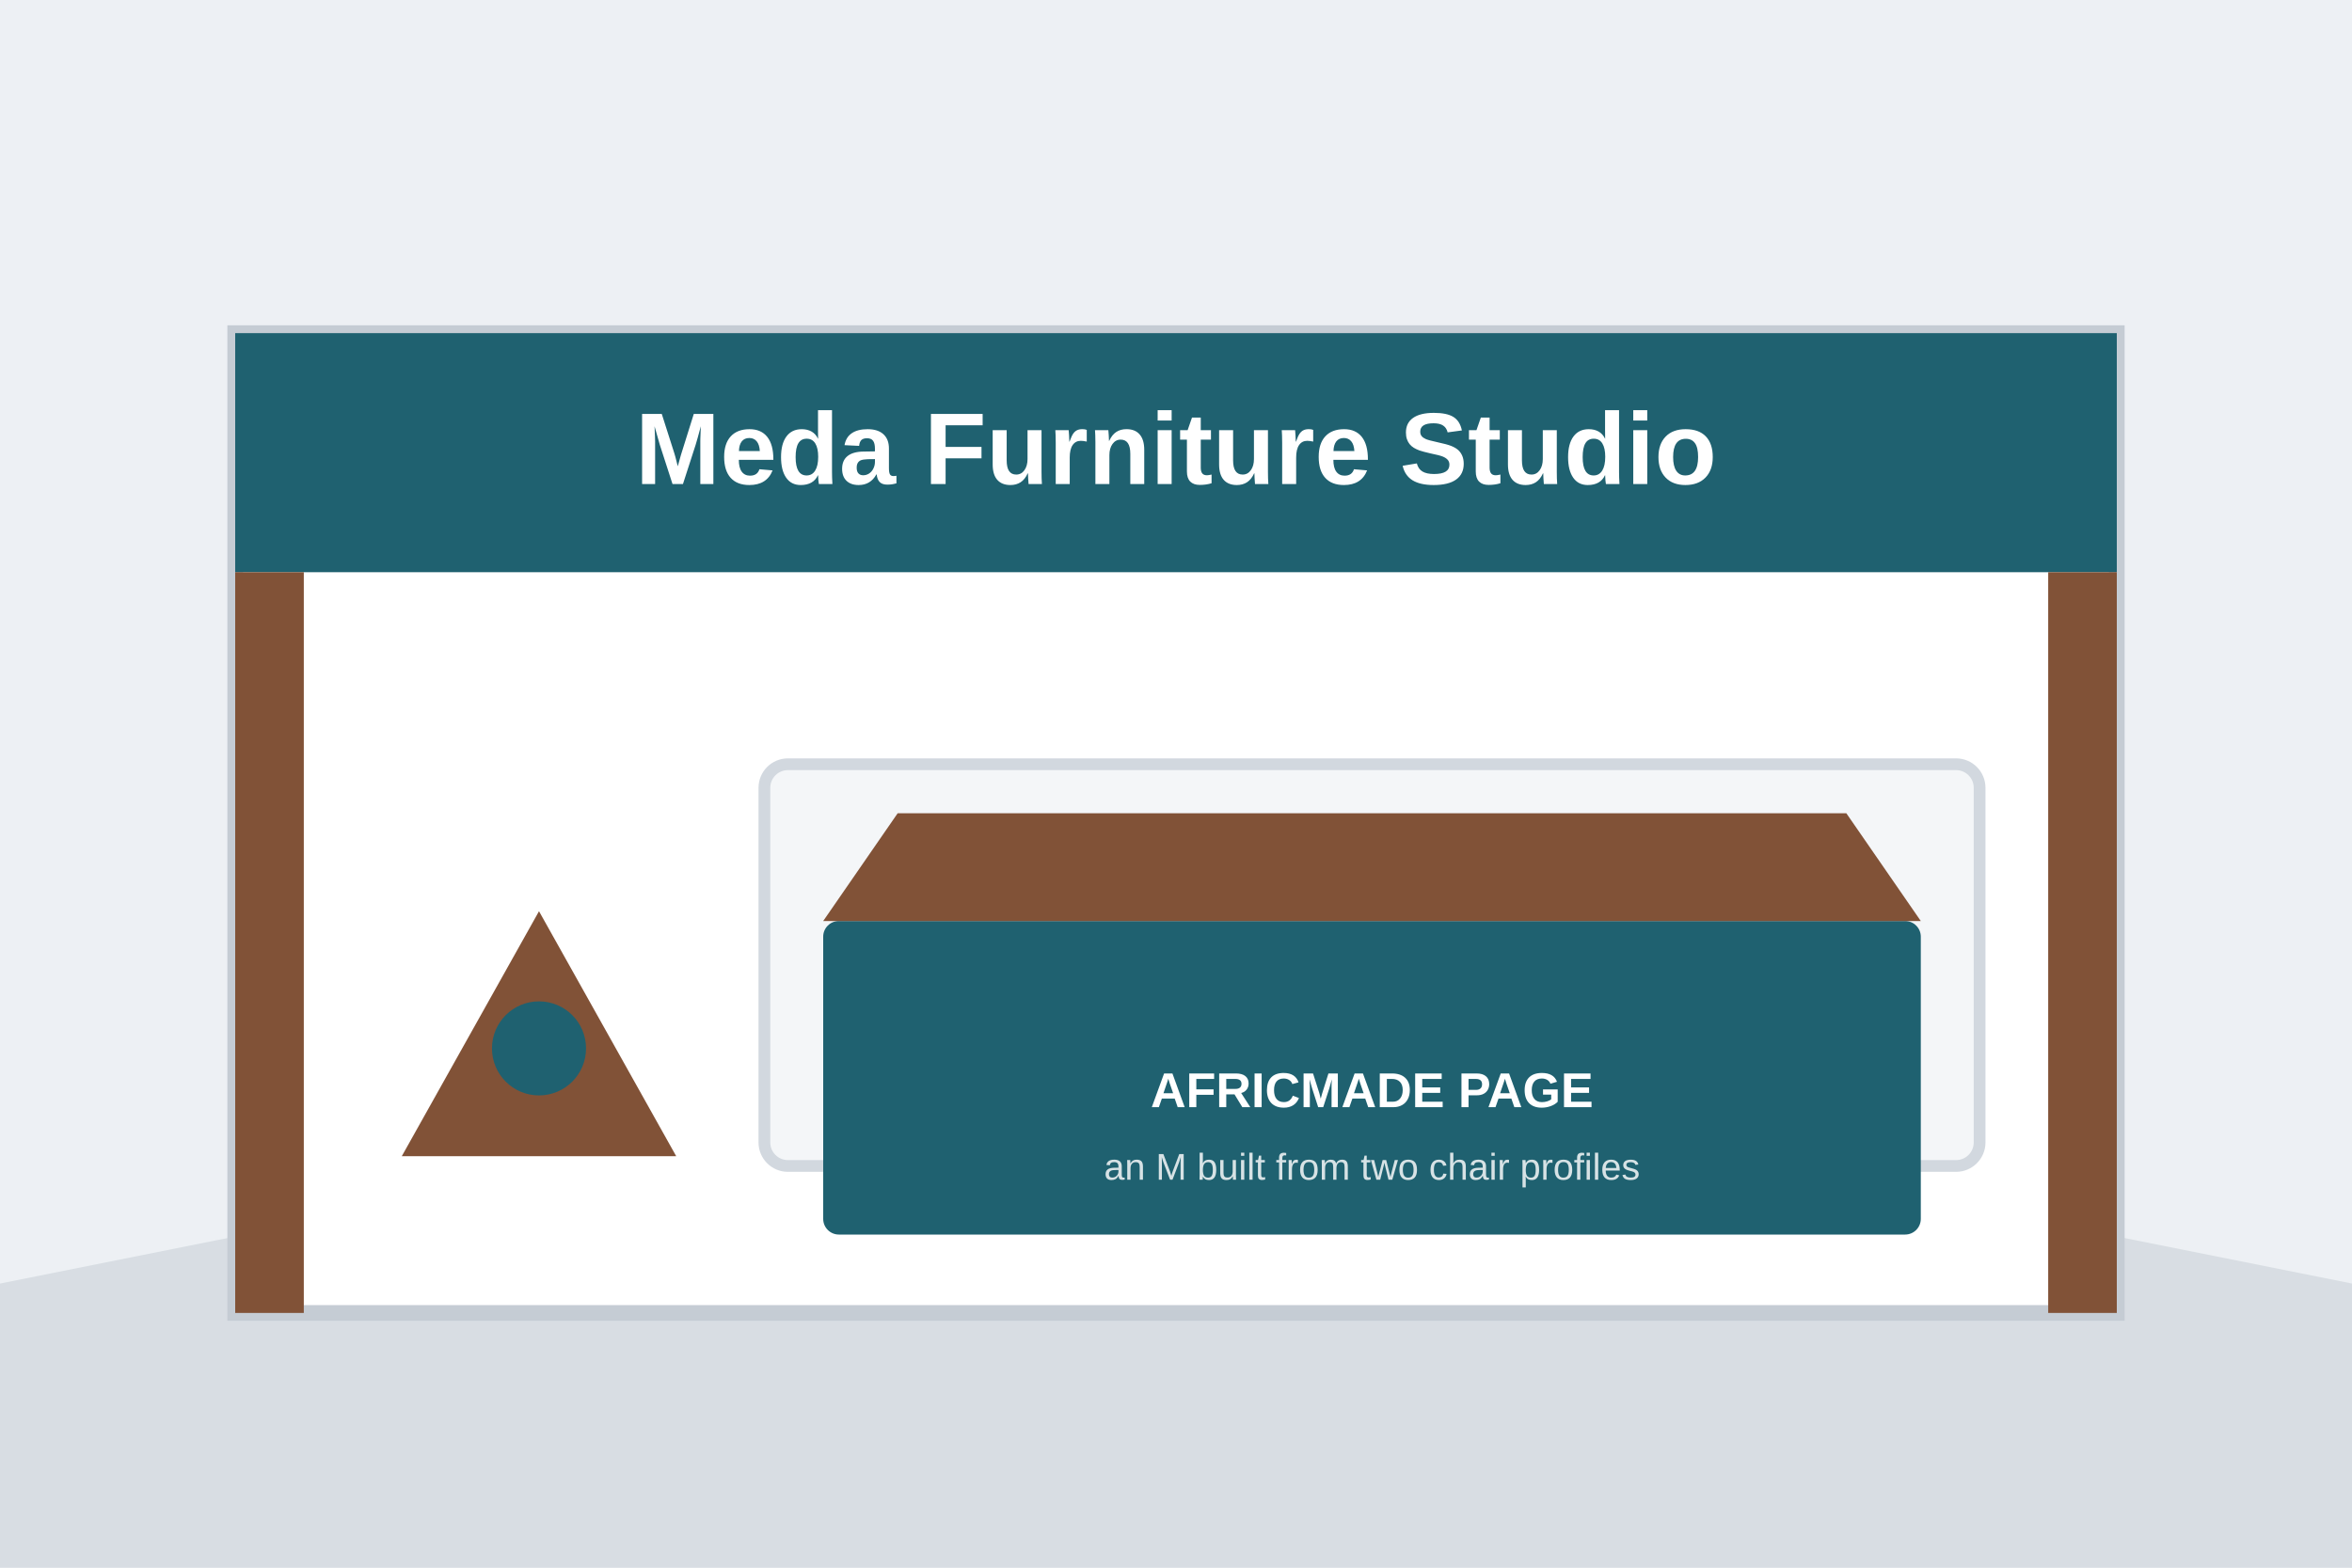
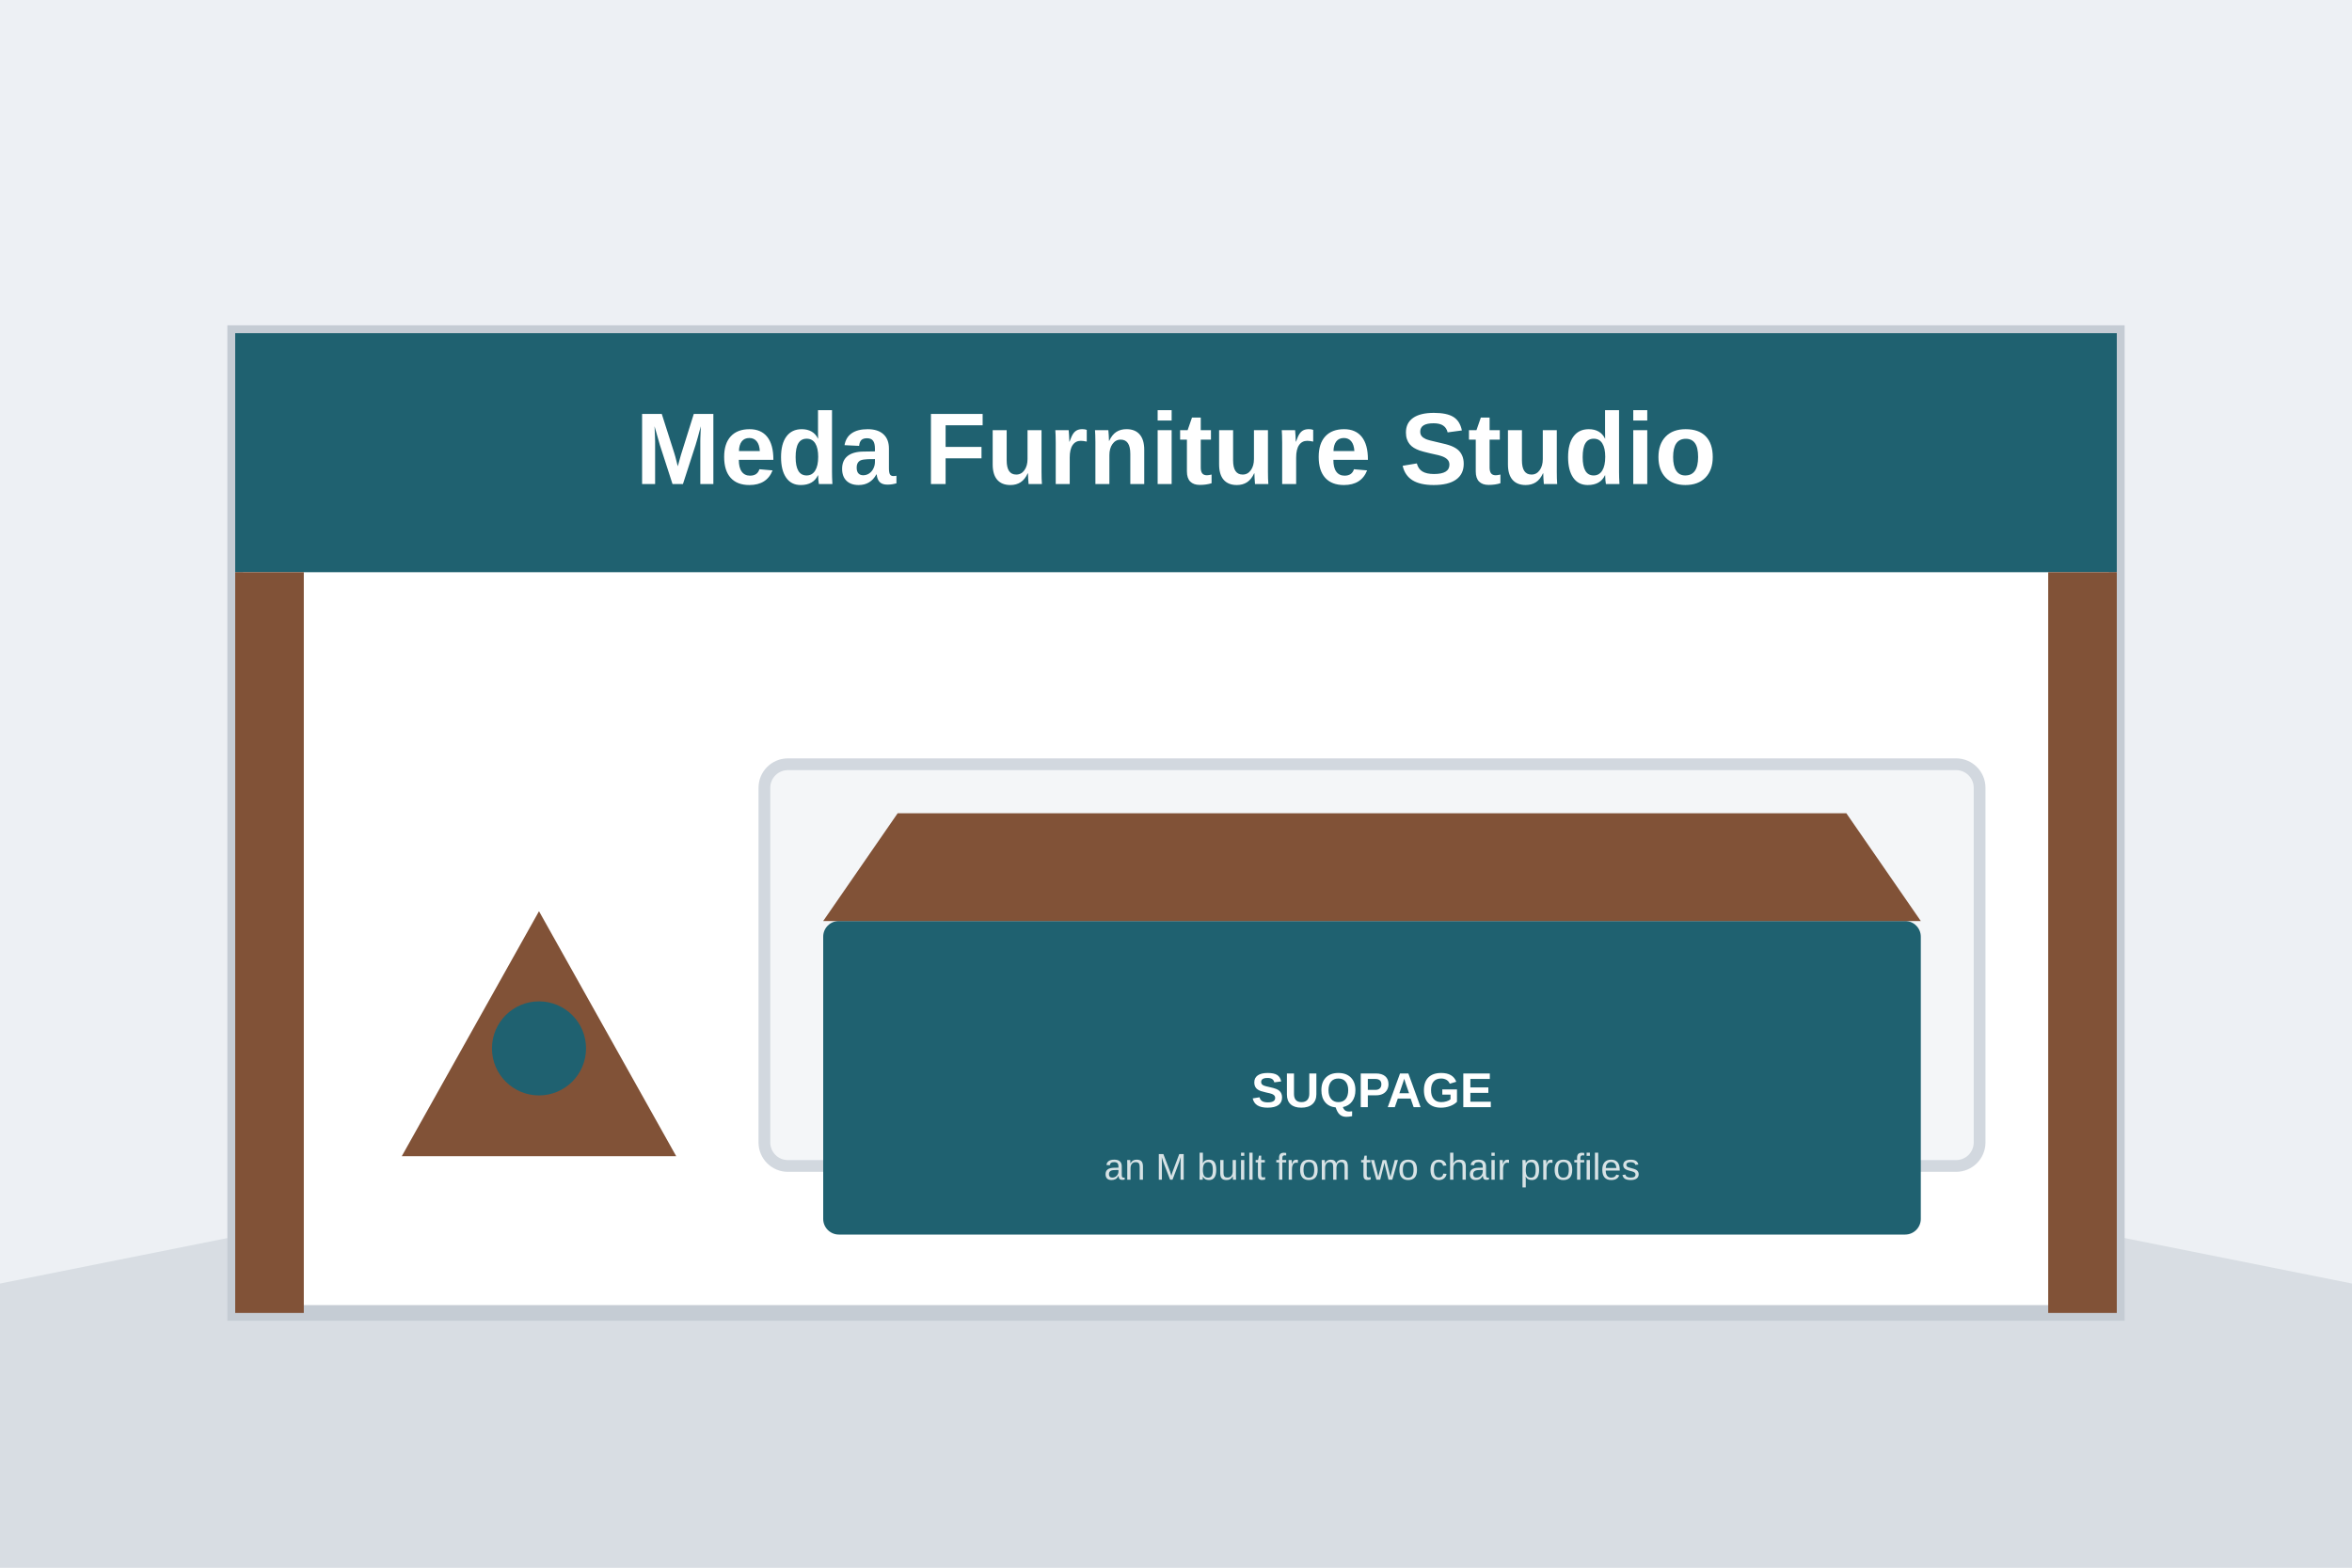
<svg xmlns="http://www.w3.org/2000/svg" viewBox="0 0 1200 800" role="img" aria-label="Illustrative booth for Meda Furniture Studio">
  <rect width="1200" height="800" fill="#edf0f4" />
  <path d="M0 655L600 535l600 120v145H0z" fill="#d8dde3" />
  <path d="M120 170h960v500H120z" fill="#ffffff" stroke="#c5ccd4" stroke-width="8" />
  <path d="M120 170h960v122H120z" fill="#1f6170" />
  <path d="M120 292h35v378h-35zM1045 292h35v378h-35z" fill="#815237" />
  <rect x="390" y="390" width="620" height="205" rx="12" fill="#f4f6f8" stroke="#d2d8df" stroke-width="6" />
  <rect x="420" y="470" width="560" height="160" rx="8" fill="#1f6170" />
  <path d="M420 470h560l-38-55H458z" fill="#815237" />
  <path d="M205 590l70-125 70 125z" fill="#815237" />
  <circle cx="275" cy="535" r="24" fill="#1f6170" />
  <text x="600" y="247" text-anchor="middle" font-family="Arial, Helvetica, sans-serif" font-size="52" font-weight="800" fill="#ffffff">Meda Furniture Studio</text>
-   <text x="700" y="565" text-anchor="middle" font-family="Arial, Helvetica, sans-serif" font-size="25" font-weight="700" fill="#ffffff">AFRICMADE PAGE</text>
+   <text x="700" y="565" text-anchor="middle" font-family="Arial, Helvetica, sans-serif" font-size="25" font-weight="700" fill="#ffffff">SUQPAGE</text>
  <text x="700" y="602" text-anchor="middle" font-family="Arial, Helvetica, sans-serif" font-size="19" fill="#ffffff" opacity=".82">an M built from two chair profiles</text>
</svg>
